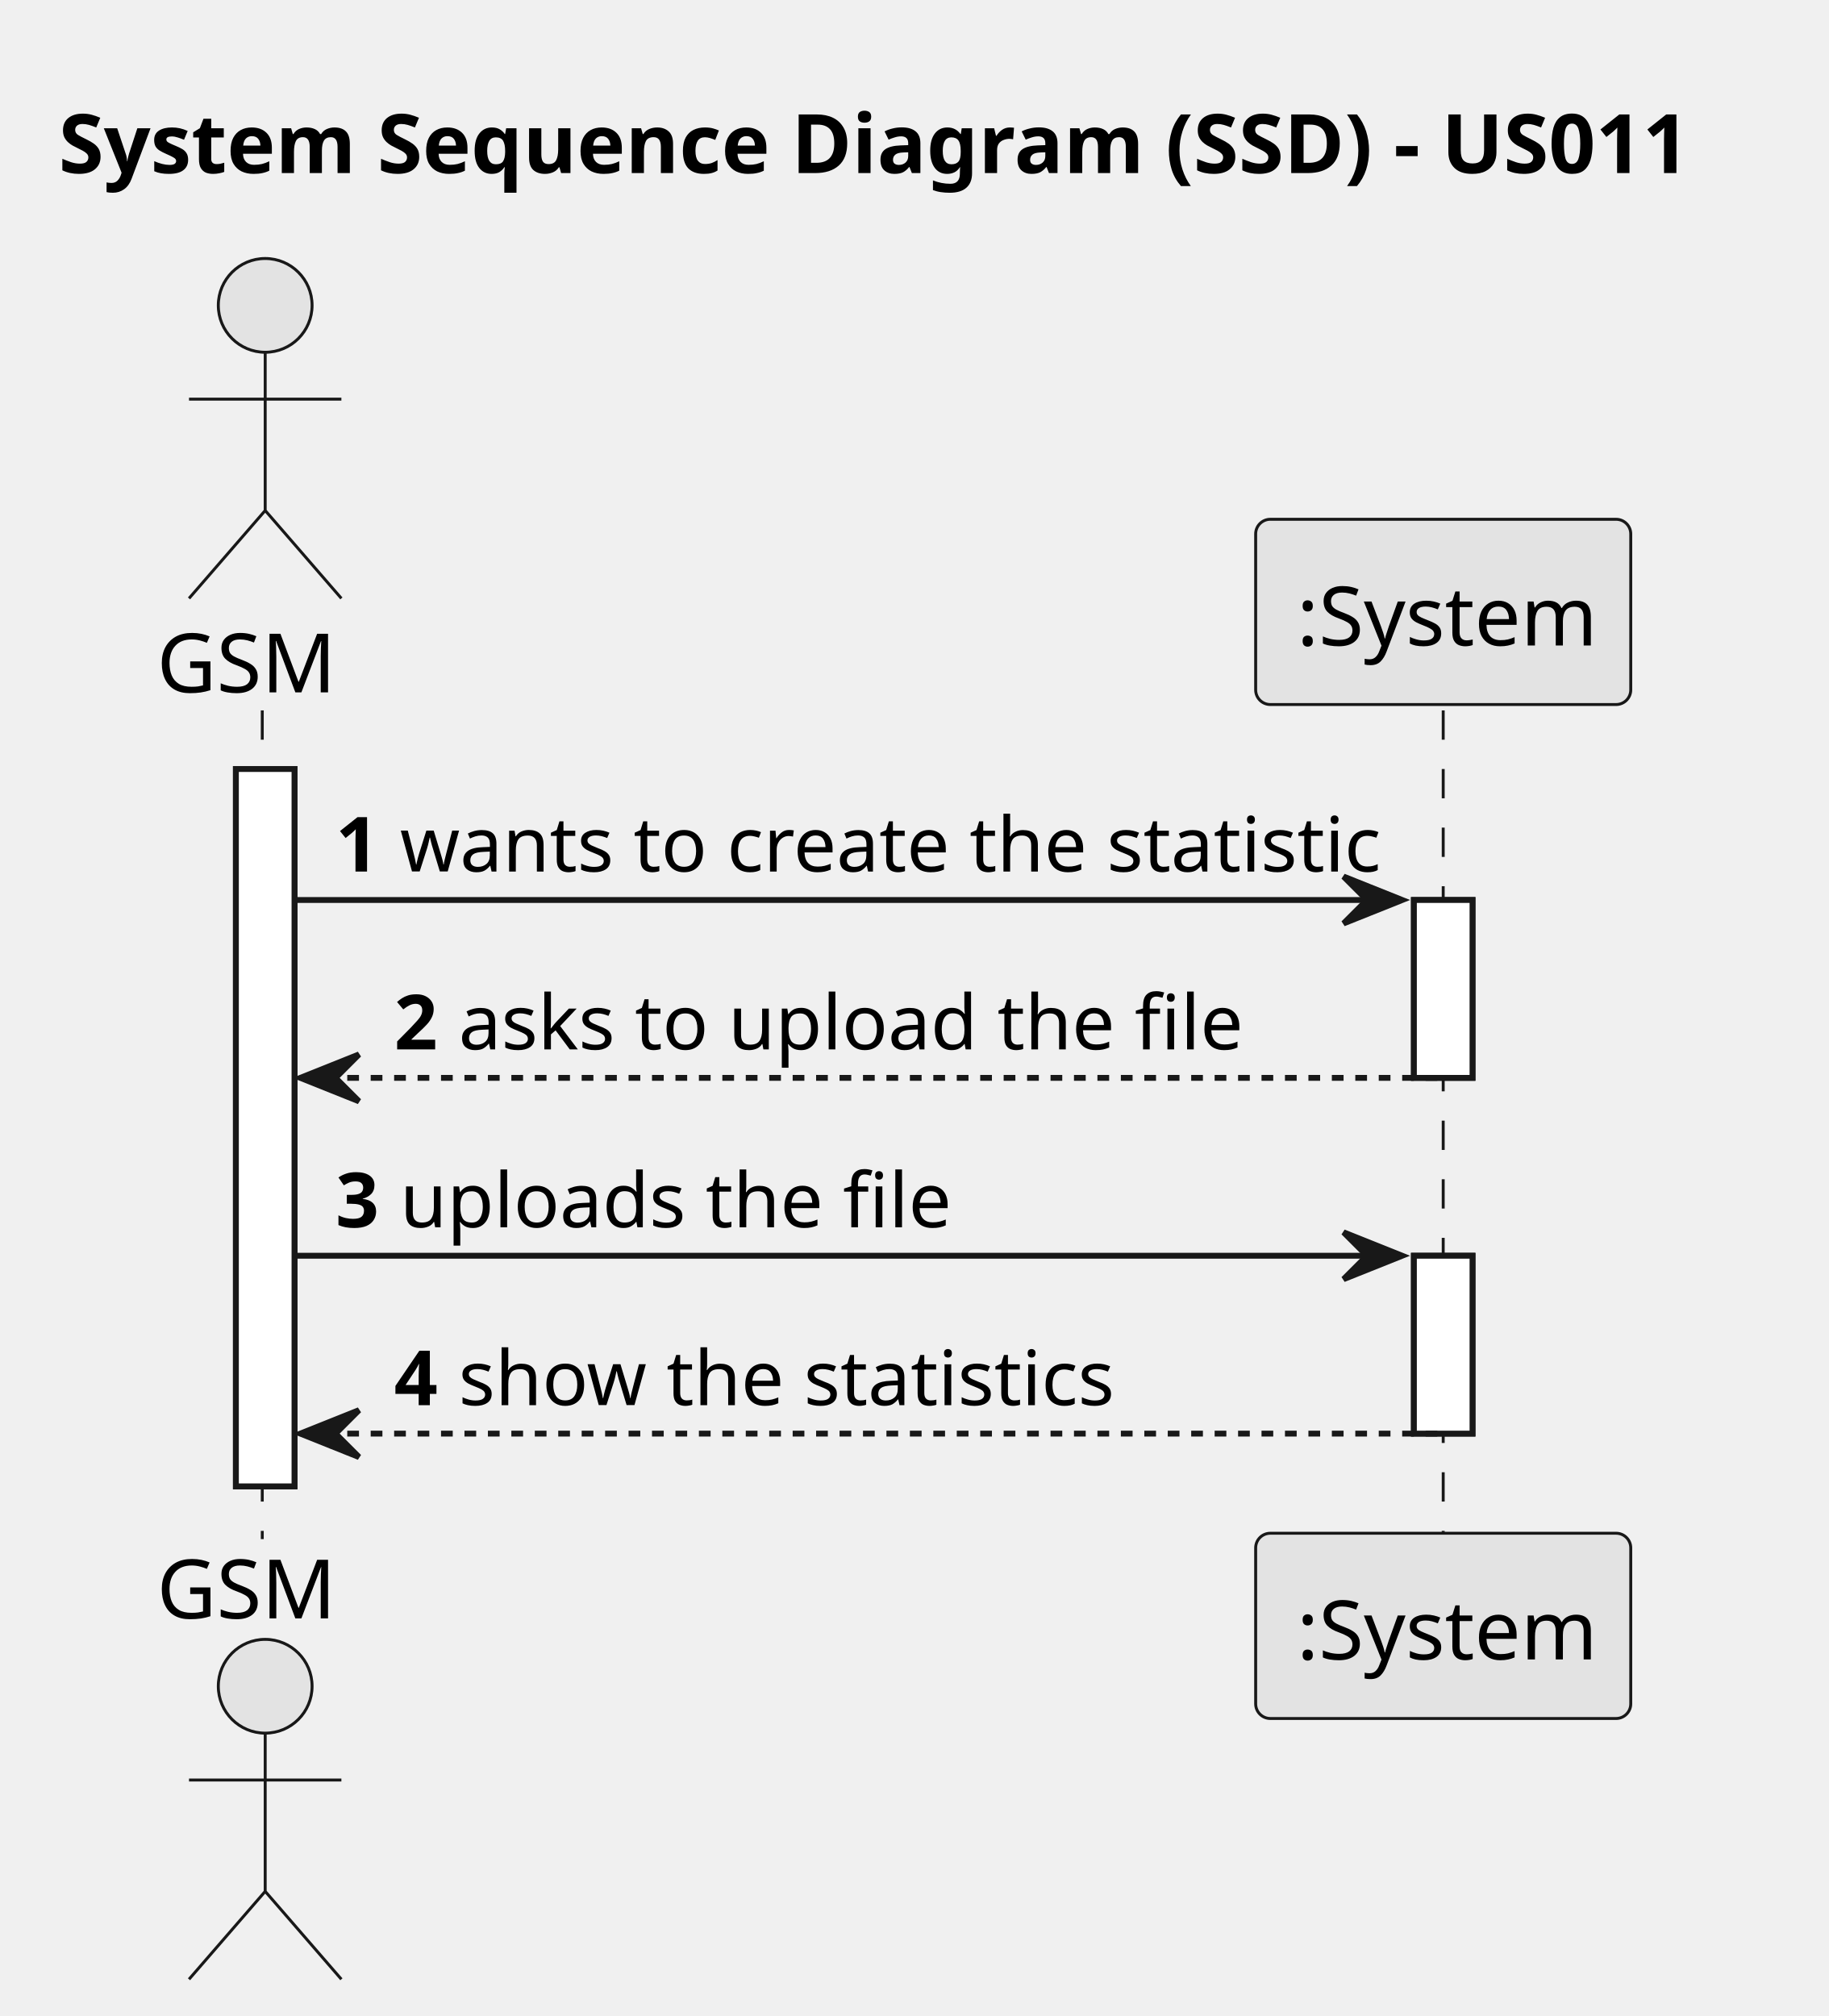
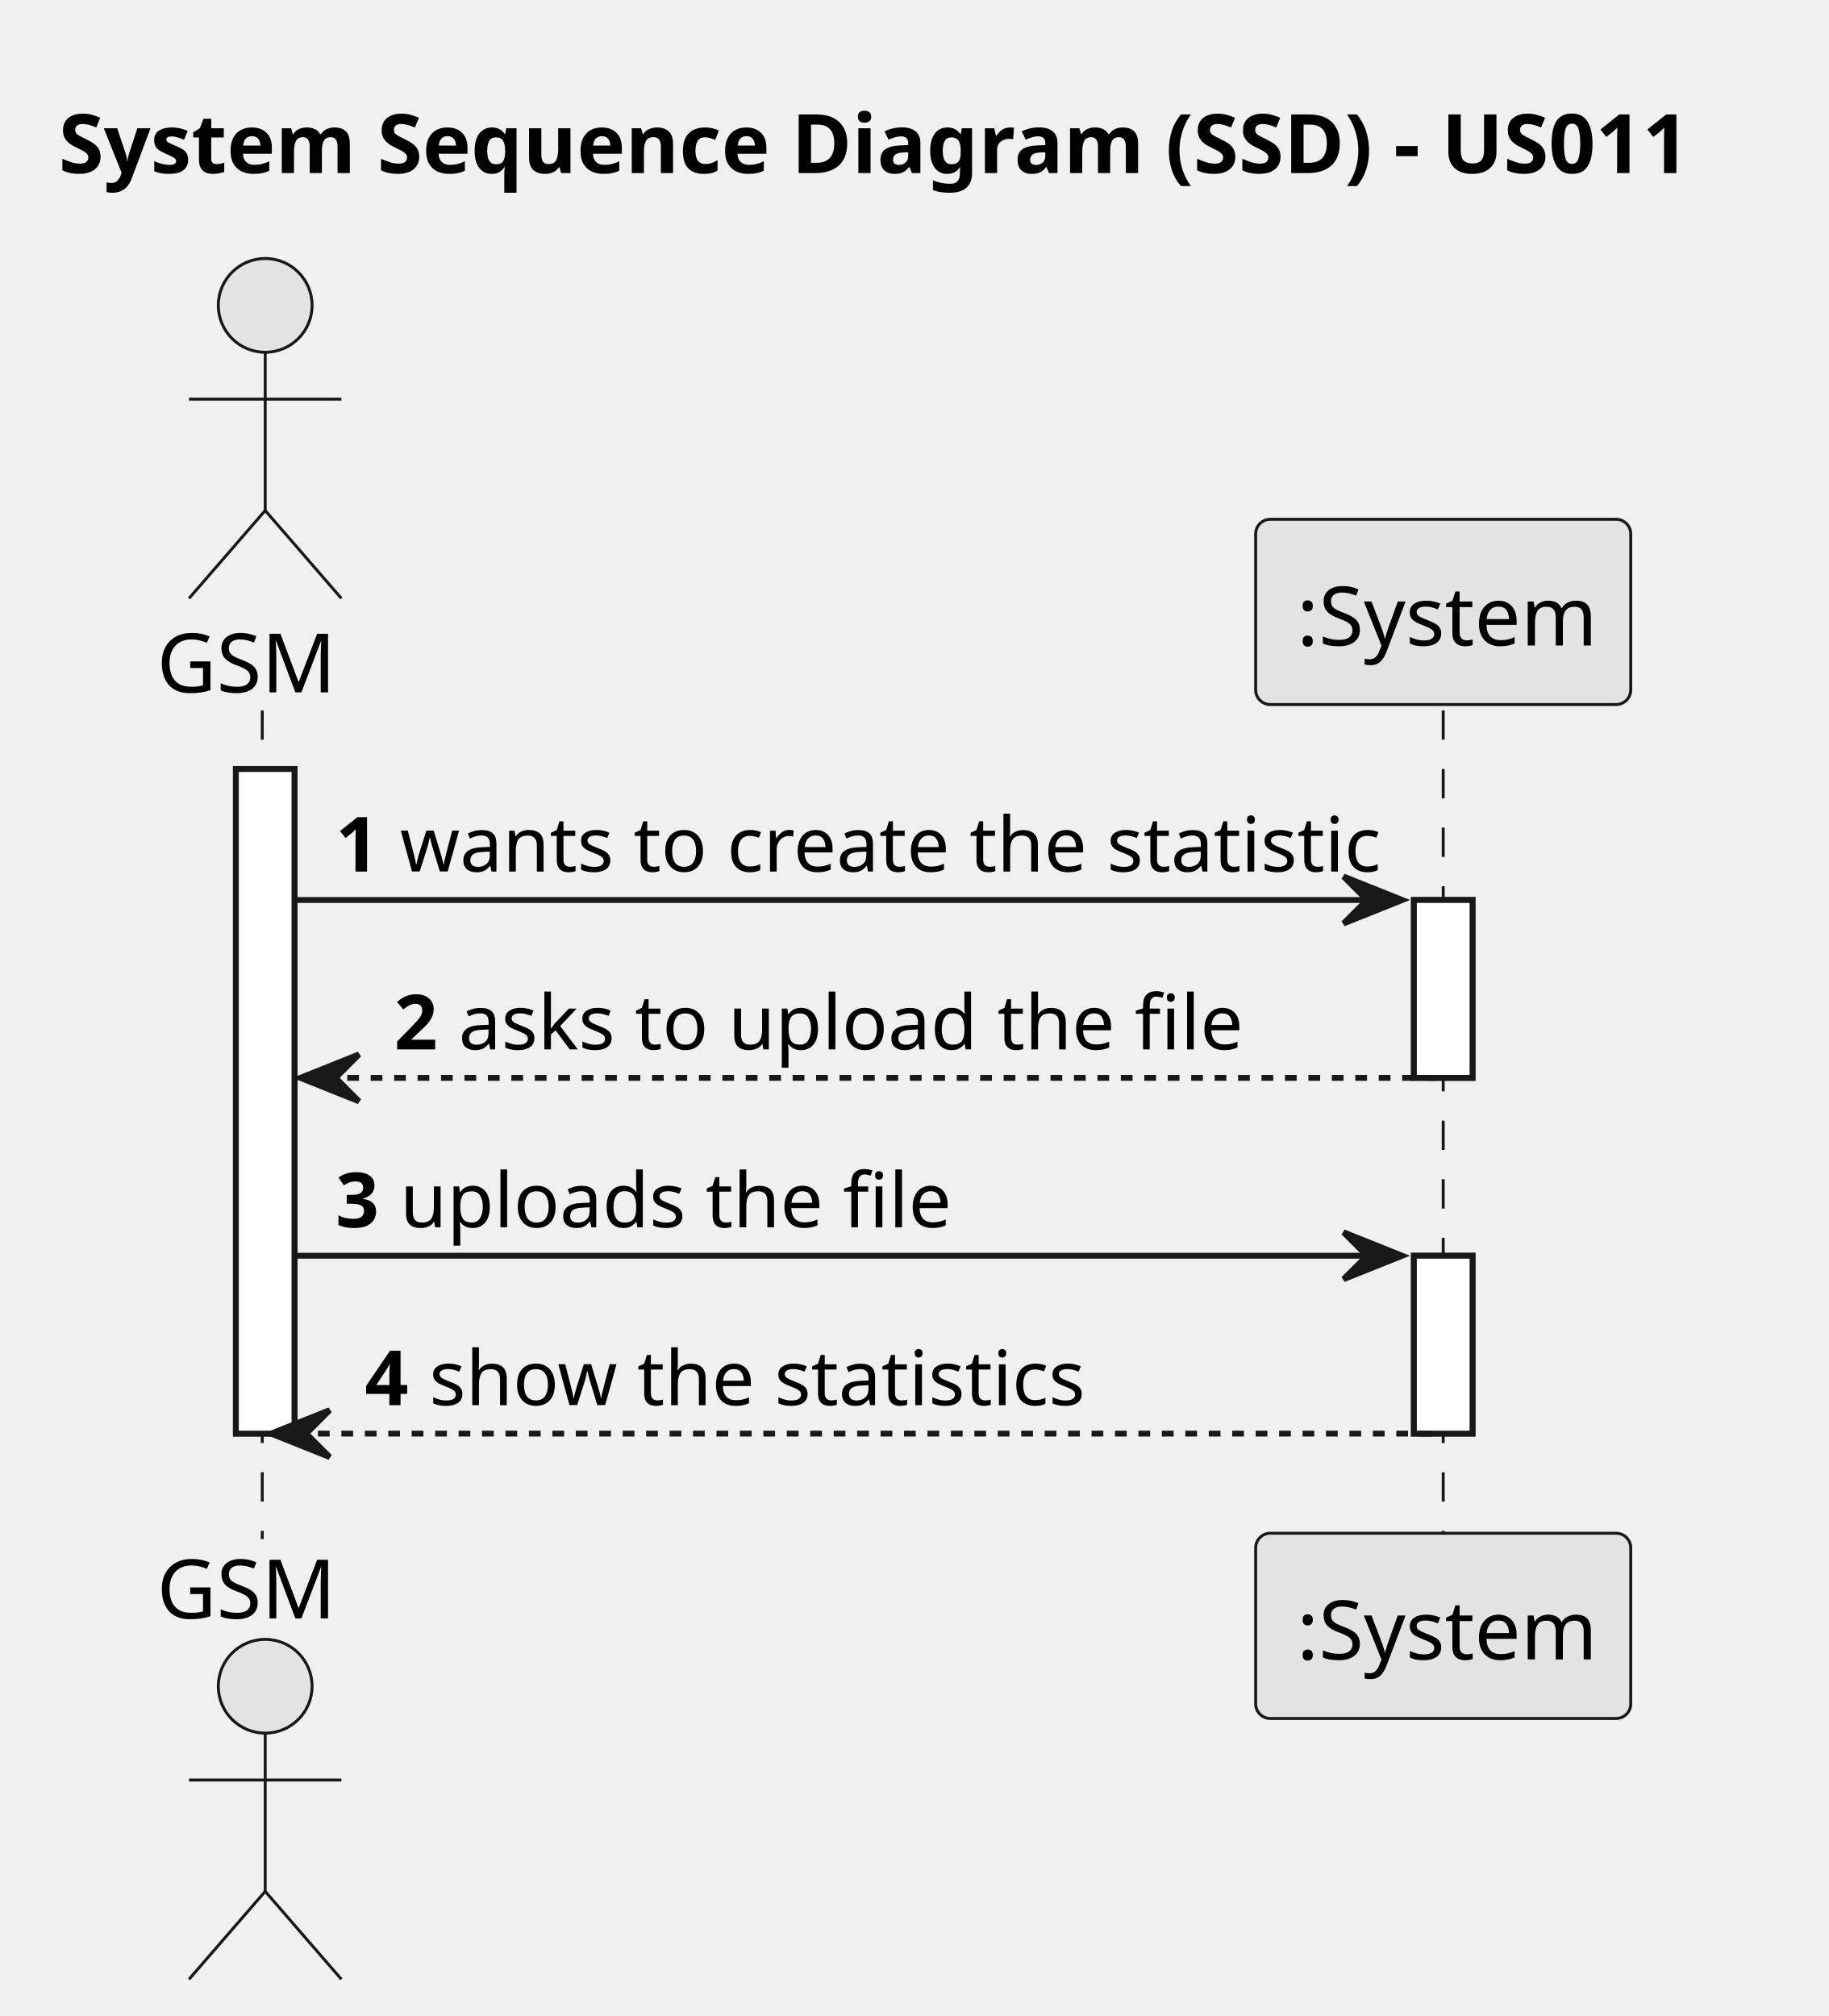
<svg xmlns="http://www.w3.org/2000/svg" contentStyleType="text/css" height="344px" preserveAspectRatio="none" style="width:312px;height:344px;background:#FFFFFF;" version="1.1" viewBox="0 0 312 344" width="312px" zoomAndPan="magnify">
  <defs />
  <g>
    <text fill="#000000" font-family="sans-serif" font-size="14" font-weight="bold" lengthAdjust="spacing" textLength="284" x="10" y="29.533">System Sequence Diagram (SSD) - US011</text>
-     <rect fill="#FFFFFF" height="122.406" style="stroke:#181818;stroke-width:1.0;" width="10" x="40.25" y="131.219" />
+     <rect fill="#FFFFFF" height="113.406" style="stroke:#181818;stroke-width:1.0;" width="10" x="40.25" y="131.219" />
    <rect fill="#FFFFFF" height="30.352" style="stroke:#181818;stroke-width:1.0;" width="10" x="241.25" y="153.57" />
    <rect fill="#FFFFFF" height="30.352" style="stroke:#181818;stroke-width:1.0;" width="10" x="241.25" y="214.273" />
    <line style="stroke:#181818;stroke-width:0.5;stroke-dasharray:5.0,5.0;" x1="44.75" x2="44.75" y1="121.219" y2="262.625" />
    <line style="stroke:#181818;stroke-width:0.5;stroke-dasharray:5.0,5.0;" x1="246.25" x2="246.25" y1="121.219" y2="262.625" />
    <text fill="#000000" font-family="sans-serif" font-size="14" lengthAdjust="spacing" textLength="31" x="26.75" y="118.143">GSM</text>
    <ellipse cx="45.25" cy="52.109" fill="#E3E3E3" rx="8" ry="8" style="stroke:#181818;stroke-width:0.5;" />
    <path d="M45.25,60.109 L45.25,87.109 M32.25,68.109 L58.25,68.109 M45.25,87.109 L32.25,102.109 M45.25,87.109 L58.25,102.109 " fill="none" style="stroke:#181818;stroke-width:0.5;" />
    <text fill="#000000" font-family="sans-serif" font-size="14" lengthAdjust="spacing" textLength="31" x="26.75" y="276.158">GSM</text>
    <ellipse cx="45.25" cy="287.734" fill="#E3E3E3" rx="8" ry="8" style="stroke:#181818;stroke-width:0.5;" />
    <path d="M45.25,295.734 L45.25,322.734 M32.25,303.734 L58.25,303.734 M45.25,322.734 L32.25,337.734 M45.25,322.734 L58.25,337.734 " fill="none" style="stroke:#181818;stroke-width:0.5;" />
    <rect fill="#E3E3E3" height="31.609" rx="2.5" ry="2.5" style="stroke:#181818;stroke-width:0.5;" width="64" x="214.25" y="88.609" />
    <text fill="#000000" font-family="sans-serif" font-size="14" lengthAdjust="spacing" textLength="50" x="221.25" y="110.143">:System</text>
    <rect fill="#E3E3E3" height="31.609" rx="2.5" ry="2.5" style="stroke:#181818;stroke-width:0.5;" width="64" x="214.25" y="261.625" />
    <text fill="#000000" font-family="sans-serif" font-size="14" lengthAdjust="spacing" textLength="50" x="221.25" y="283.158">:System</text>
-     <rect fill="#FFFFFF" height="122.406" style="stroke:#181818;stroke-width:1.0;" width="10" x="40.25" y="131.219" />
+     <rect fill="#FFFFFF" height="113.406" style="stroke:#181818;stroke-width:1.0;" width="10" x="40.25" y="131.219" />
    <rect fill="#FFFFFF" height="30.352" style="stroke:#181818;stroke-width:1.0;" width="10" x="241.25" y="153.57" />
    <rect fill="#FFFFFF" height="30.352" style="stroke:#181818;stroke-width:1.0;" width="10" x="241.25" y="214.273" />
    <polygon fill="#181818" points="229.25,149.57,239.25,153.57,229.25,157.57,233.25,153.57" style="stroke:#181818;stroke-width:1.0;" />
    <line style="stroke:#181818;stroke-width:1.0;" x1="50.25" x2="235.25" y1="153.57" y2="153.57" />
    <text fill="#000000" font-family="sans-serif" font-size="13" font-weight="bold" lengthAdjust="spacing" textLength="7" x="57.25" y="148.714">1</text>
    <text fill="#000000" font-family="sans-serif" font-size="13" lengthAdjust="spacing" textLength="161" x="68.25" y="148.714">wants to create the statistic</text>
    <polygon fill="#181818" points="61.25,179.922,51.25,183.922,61.25,187.922,57.25,183.922" style="stroke:#181818;stroke-width:1.0;" />
    <line style="stroke:#181818;stroke-width:1.0;stroke-dasharray:2.0,2.0;" x1="55.25" x2="245.25" y1="183.922" y2="183.922" />
    <text fill="#000000" font-family="sans-serif" font-size="13" font-weight="bold" lengthAdjust="spacing" textLength="7" x="67.25" y="179.065">2</text>
    <text fill="#000000" font-family="sans-serif" font-size="13" lengthAdjust="spacing" textLength="127" x="78.25" y="179.065">asks to upload the file</text>
    <polygon fill="#181818" points="229.25,210.273,239.25,214.273,229.25,218.273,233.25,214.273" style="stroke:#181818;stroke-width:1.0;" />
    <line style="stroke:#181818;stroke-width:1.0;" x1="50.25" x2="235.25" y1="214.273" y2="214.273" />
    <text fill="#000000" font-family="sans-serif" font-size="13" font-weight="bold" lengthAdjust="spacing" textLength="7" x="57.25" y="209.417">3</text>
    <text fill="#000000" font-family="sans-serif" font-size="13" lengthAdjust="spacing" textLength="87" x="68.25" y="209.417">uploads the file</text>
-     <polygon fill="#181818" points="61.25,240.625,51.25,244.625,61.25,248.625,57.25,244.625" style="stroke:#181818;stroke-width:1.0;" />
-     <line style="stroke:#181818;stroke-width:1.0;stroke-dasharray:2.0,2.0;" x1="55.25" x2="245.25" y1="244.625" y2="244.625" />
-     <text fill="#000000" font-family="sans-serif" font-size="13" font-weight="bold" lengthAdjust="spacing" textLength="7" x="67.25" y="239.769">4</text>
-     <text fill="#000000" font-family="sans-serif" font-size="13" lengthAdjust="spacing" textLength="109" x="78.25" y="239.769">show the statistics</text>
+     <polygon fill="#181818" points="56.25,240.625,46.25,244.625,56.25,248.625,52.25,244.625" style="stroke:#181818;stroke-width:1.0;" />
+     <line style="stroke:#181818;stroke-width:1.0;stroke-dasharray:2.0,2.0;" x1="50.25" x2="245.25" y1="244.625" y2="244.625" />
+     <text fill="#000000" font-family="sans-serif" font-size="13" font-weight="bold" lengthAdjust="spacing" textLength="7" x="62.25" y="239.769">4</text>
+     <text fill="#000000" font-family="sans-serif" font-size="13" lengthAdjust="spacing" textLength="109" x="73.25" y="239.769">show the statistics</text>
  </g>
</svg>
